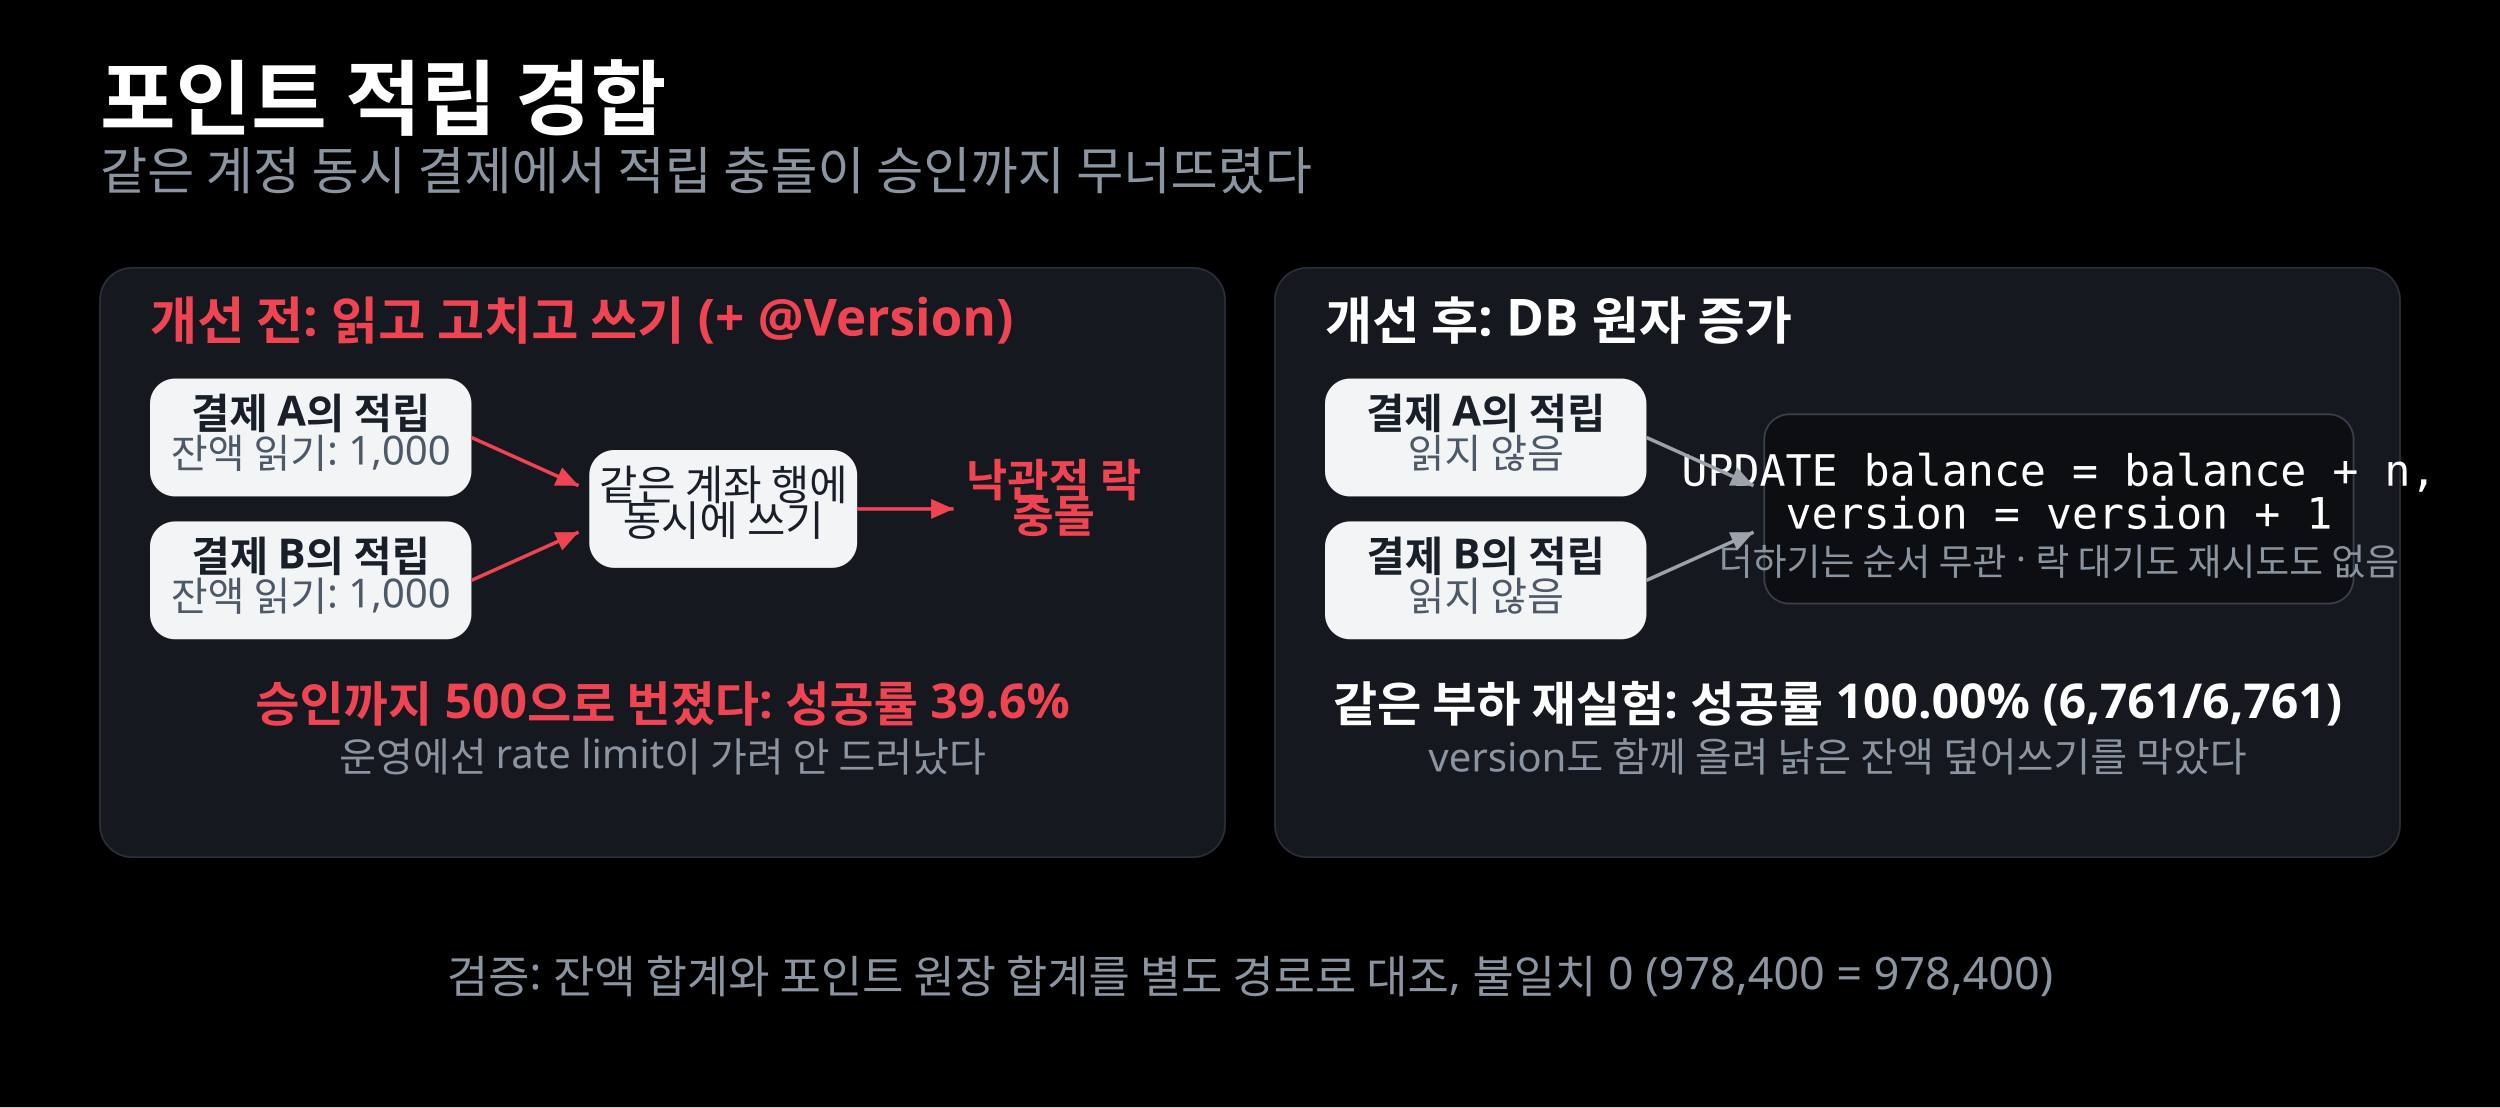
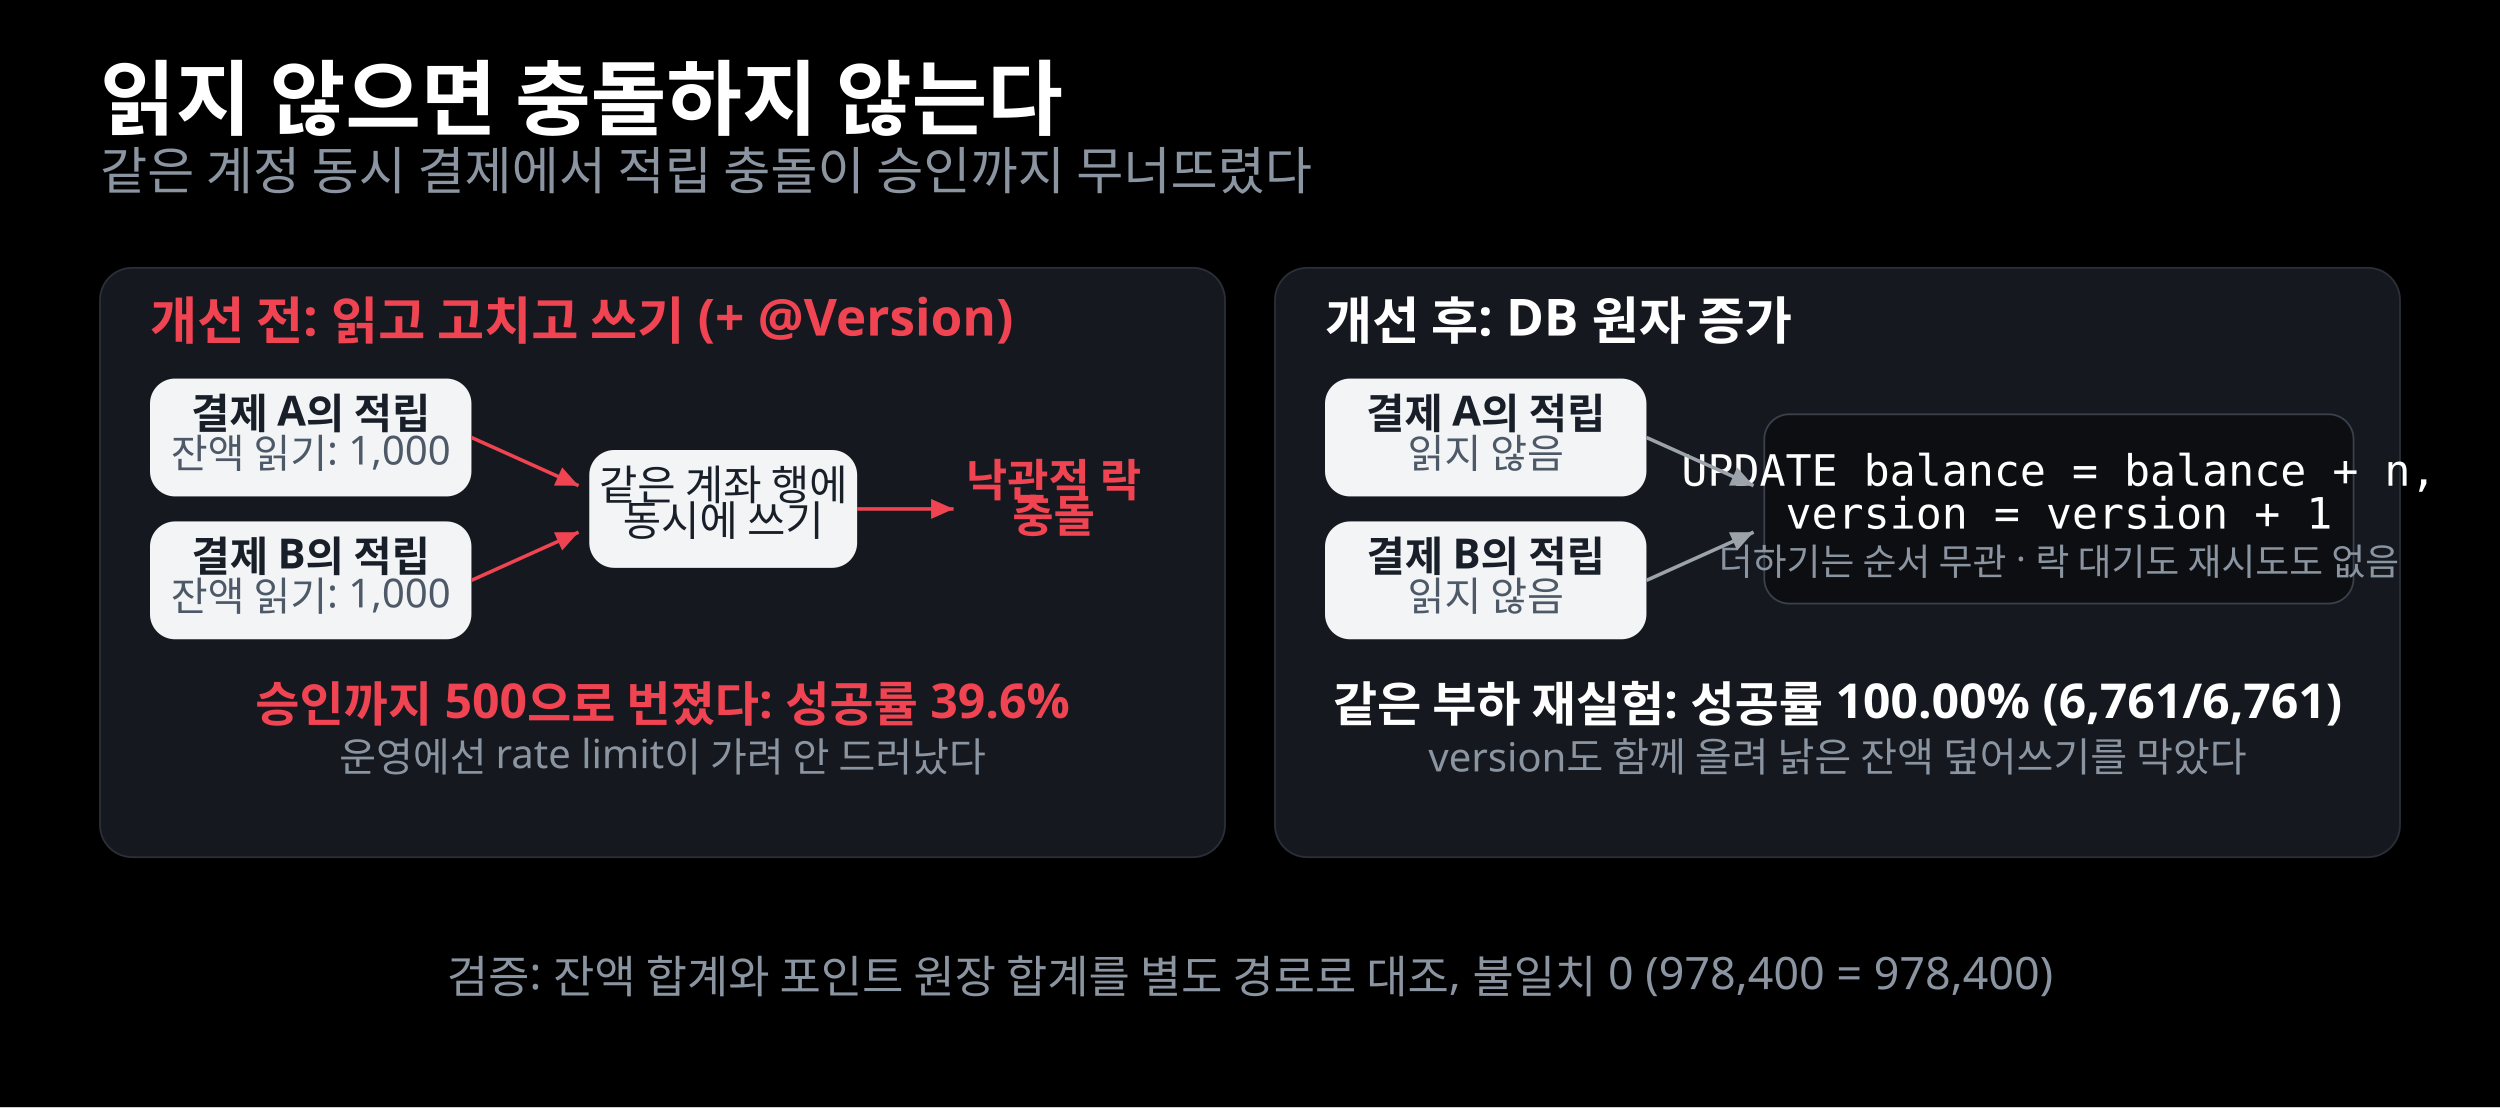
<svg xmlns="http://www.w3.org/2000/svg" width="1400" height="620" viewBox="0 0 1400 620" font-family="Pretendard, 'Apple SD Gothic Neo', sans-serif">
  <defs>
    <marker id="cw" viewBox="0 0 10 10" refX="9" refY="5" markerWidth="7" markerHeight="7" orient="auto-start-reverse">
      <path d="M 0 1 L 9 5 L 0 9 z" fill="#9CA3AB" />
    </marker>
    <marker id="cr" viewBox="0 0 10 10" refX="9" refY="5" markerWidth="7" markerHeight="7" orient="auto-start-reverse">
      <path d="M 0 1 L 9 5 L 0 9 z" fill="#F04452" />
    </marker>
  </defs>
  <rect width="1400" height="620" fill="#000000" />
-   <text x="56" y="72" font-size="46" font-weight="800" fill="#FFFFFF">포인트 적립 경합</text>
+   <text x="56" y="72" font-size="46" font-weight="800" fill="#FFFFFF">읽지 않으면 충돌하지 않는다</text>
  <text x="56" y="106" font-size="28.7" fill="#8B95A1">같은 계정 동시 결제에서 적립 충돌이 승인까지 무너뜨렸다</text>
  <rect x="56" y="150" width="630" height="330" rx="18" fill="#15181E" stroke="#2A2F38" />
  <text x="84" y="190" font-size="28.7" font-weight="700" fill="#F04452">개선 전: 읽고 고치고 쓰기 (+ @Version)</text>
  <g text-anchor="middle">
    <rect x="84" y="212" width="180" height="66" rx="14" fill="#F2F4F6" />
    <text x="174" y="240" font-size="23.32" font-weight="700" fill="#191F28">결제 A의 적립</text>
    <text x="174" y="262" font-size="22.43" fill="#4E5968">잔액 읽기: 1,000</text>
    <rect x="84" y="292" width="180" height="66" rx="14" fill="#F2F4F6" />
    <text x="174" y="320" font-size="23.32" font-weight="700" fill="#191F28">결제 B의 적립</text>
    <text x="174" y="342" font-size="22.43" fill="#4E5968">잔액 읽기: 1,000</text>
    <rect x="330" y="252" width="150" height="66" rx="14" fill="#F2F4F6" />
    <text x="405" y="280" font-size="23.32" fill="#191F28">같은 계좌 행에</text>
    <text x="405" y="300" font-size="23.32" fill="#191F28">동시에 쓰기</text>
  </g>
  <line x1="264" y1="245" x2="324" y2="272" stroke="#F04452" stroke-width="2" marker-end="url(#cr)" />
  <line x1="264" y1="325" x2="324" y2="298" stroke="#F04452" stroke-width="2" marker-end="url(#cr)" />
  <line x1="480" y1="285" x2="534" y2="285" stroke="#F04452" stroke-width="2" marker-end="url(#cr)" />
  <text x="590" y="278" font-size="25.12" font-weight="700" fill="#F04452" text-anchor="middle">낙관적 락</text>
  <text x="590" y="298" font-size="25.12" font-weight="700" fill="#F04452" text-anchor="middle">충돌</text>
  <text x="371" y="404" font-size="26.91" font-weight="700" fill="#F04452" text-anchor="middle">승인까지 500으로 번졌다: 성공률 39.6%</text>
  <text x="371" y="432" font-size="22.43" fill="#8B95A1" text-anchor="middle">운영에선 rate limit이 가려 안 드러났다</text>
  <rect x="714" y="150" width="630" height="330" rx="18" fill="#15181E" stroke="#2A2F38" />
  <text x="742" y="190" font-size="28.7" font-weight="700" fill="#FFFFFF">개선 후: DB 원자 증가</text>
  <g text-anchor="middle">
    <rect x="742" y="212" width="180" height="66" rx="14" fill="#F2F4F6" />
    <text x="832" y="240" font-size="23.32" font-weight="700" fill="#191F28">결제 A의 적립</text>
    <text x="832" y="262" font-size="22.43" fill="#4E5968">읽지 않음</text>
    <rect x="742" y="292" width="180" height="66" rx="14" fill="#F2F4F6" />
    <text x="832" y="320" font-size="23.32" font-weight="700" fill="#191F28">결제 B의 적립</text>
    <text x="832" y="342" font-size="22.43" fill="#4E5968">읽지 않음</text>
    <rect x="988" y="232" width="330" height="106" rx="14" fill="#0C0E12" stroke="#3A414C" />
    <text x="1153" y="272" font-size="24.22" font-family="ui-monospace, Menlo, monospace" fill="#FFFFFF">UPDATE balance = balance + n,</text>
    <text x="1153" y="296" font-size="24.22" font-family="ui-monospace, Menlo, monospace" fill="#FFFFFF">       version = version + 1</text>
    <text x="1153" y="322" font-size="20.63" fill="#8B95A1">더하기는 순서 무관 · 락 대기도 재시도도 없음</text>
  </g>
  <line x1="922" y1="245" x2="982" y2="272" stroke="#9CA3AB" stroke-width="2" marker-end="url(#cw)" />
  <line x1="922" y1="325" x2="982" y2="298" stroke="#9CA3AB" stroke-width="2" marker-end="url(#cw)" />
  <text x="1029" y="404" font-size="26.91" font-weight="700" fill="#FFFFFF" text-anchor="middle">같은 부하 재실험: 성공률 100.00% (6,761/6,761)</text>
  <text x="1029" y="432" font-size="22.43" fill="#8B95A1" text-anchor="middle">version도 함께 올려 낡은 잔액 덮어쓰기를 막았다</text>
  <text x="700" y="556" font-size="25.12" fill="#8B95A1" text-anchor="middle">검증: 잔액 합계와 포인트 원장 합계를 별도 경로로 대조, 불일치 0 (978,400 = 978,400)</text>
</svg>
